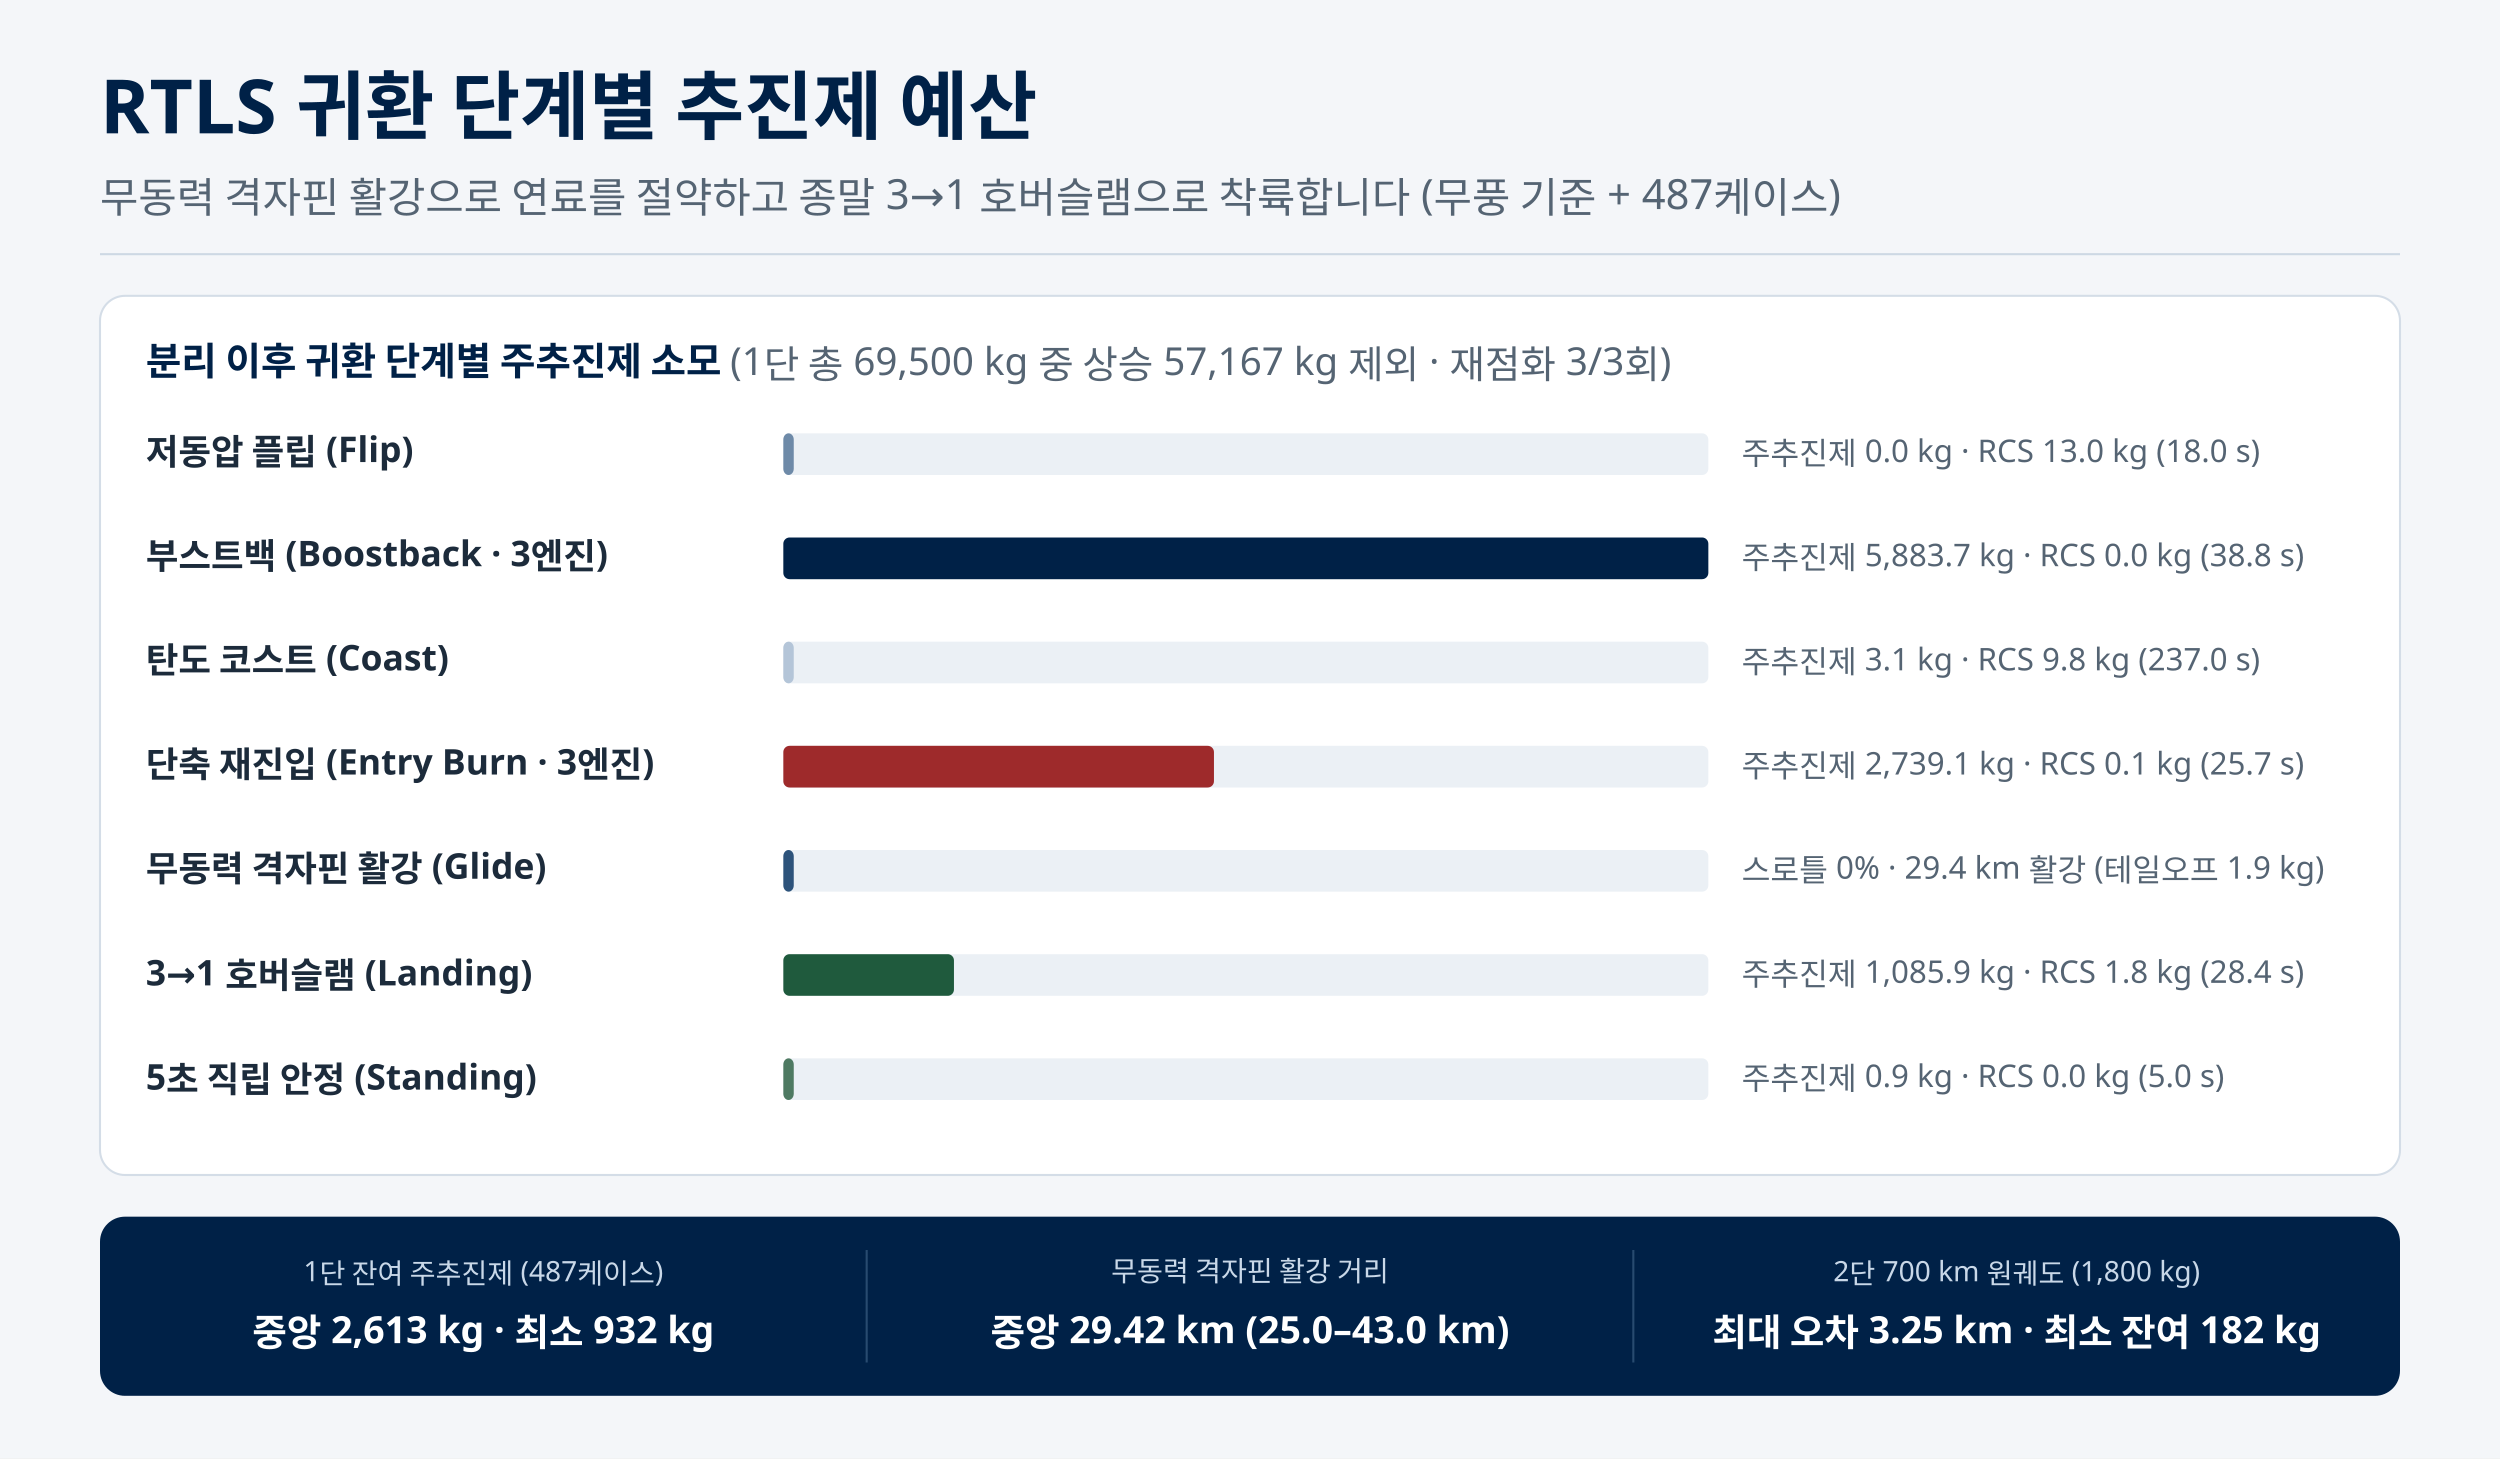
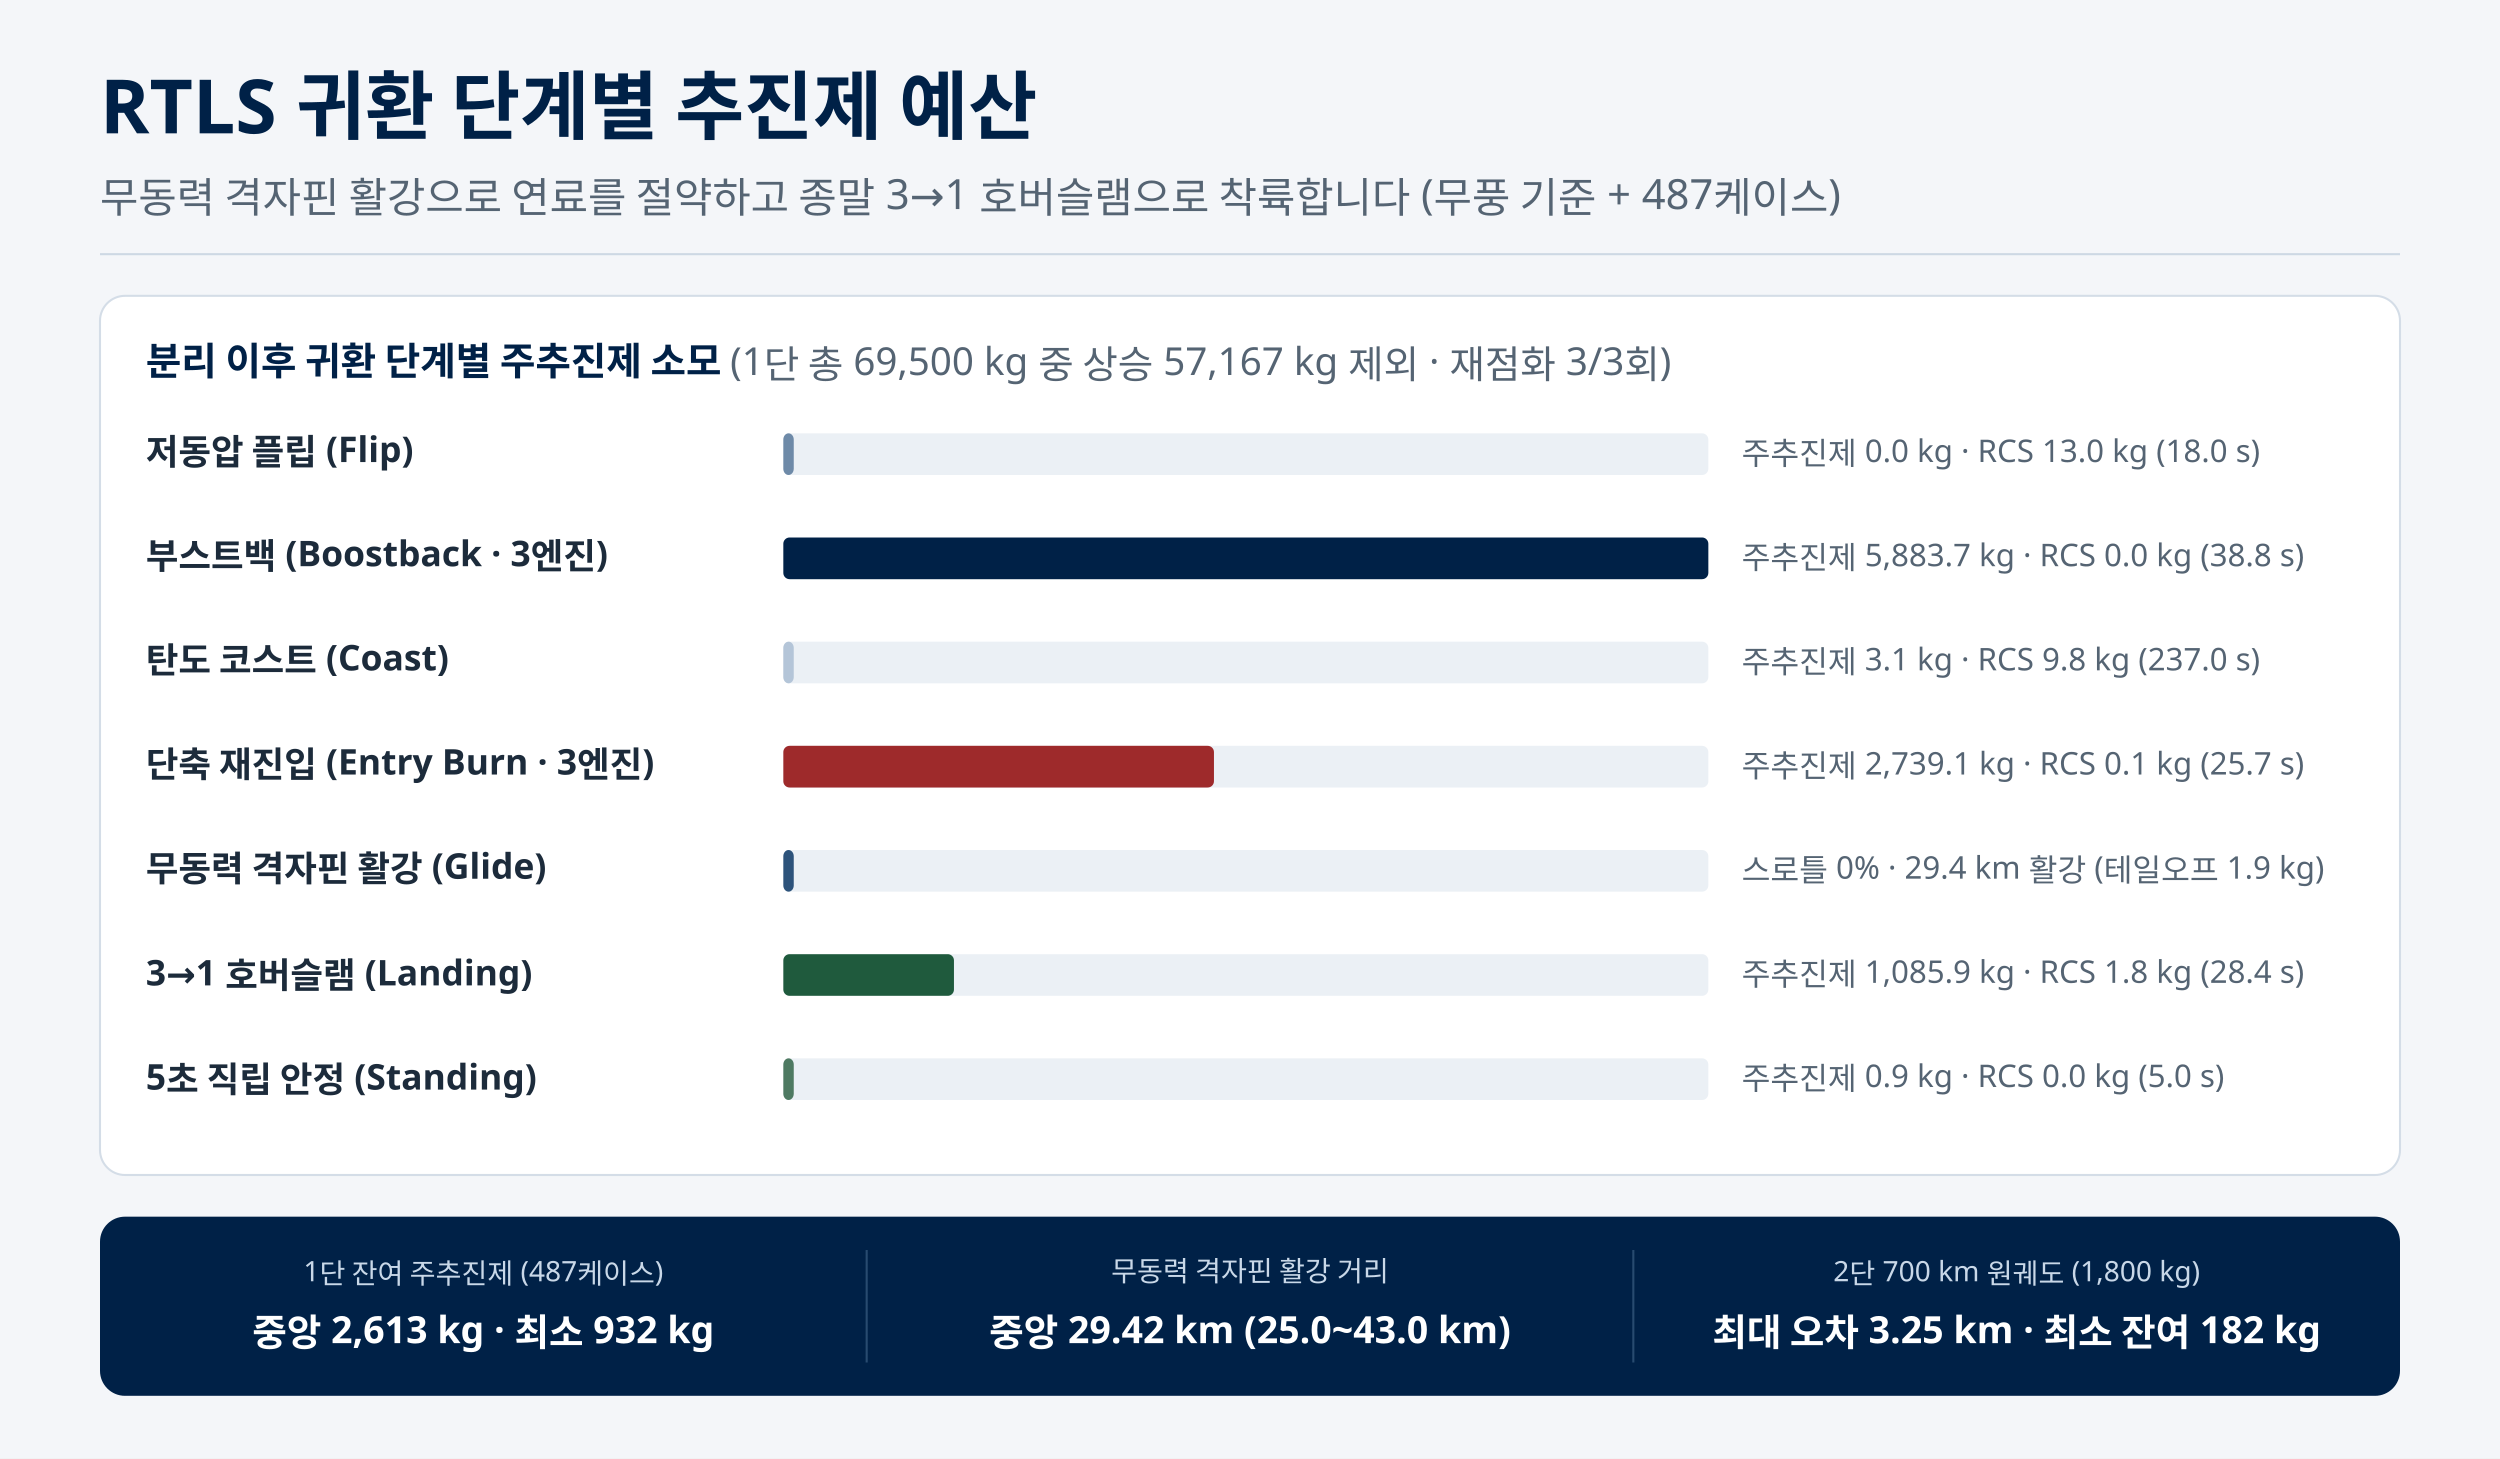
<svg xmlns="http://www.w3.org/2000/svg" width="1200" height="700" viewBox="0 0 1200 700" role="img" aria-labelledby="title desc">
  <style>text{font-family:'Noto Sans KR','Malgun Gothic','Apple SD Gothic Neo','Segoe UI',sans-serif;font-variant-numeric:tabular-nums}</style>
  <rect width="1200" height="700" fill="#F4F6F9" />
  <text x="48" y="64" font-size="36" fill="#002147" font-weight="750">RTLS 귀환 단계별 추진제 예산</text>
  <text x="48" y="102" font-size="20" fill="#556473">무동력 격자핀 활강으로 연료를 절약하고 종말 3→1 호버슬램으로 착륙합니다 (무풍 기준 + 487케이스)</text>
  <line x1="48" y1="122" x2="1152" y2="122" stroke="#CDD8E4" stroke-width="1" />
  <rect x="48" y="142" width="1104" height="422" rx="12" fill="#FFFFFF" stroke="#D4DDE7" />
  <text x="70" y="180" font-size="18.5" fill="#002147" font-weight="700">분리 이후 귀환 단계별 주추진제 소모 <tspan fill="#556473" font-weight="400">(1단 총 69,500 kg 중 상승 57,167 kg 제외 · 재점화 3/3회)</tspan>
  </text>
  <text x="70" y="223" font-size="17" fill="#1C2B3B" font-weight="600">저동압 플립 (Flip)</text>
  <rect x="376" y="208" width="444" height="20" rx="3" fill="#EBF0F5" />
  <rect x="376" y="208" width="5.0" height="20" rx="3" fill="#6E8AA8" />
  <text x="836" y="223" font-size="15" fill="#556473">주추진제 0.0 kg · RCS 13.0 kg (18.0 s)</text>
  <text x="70" y="273" font-size="17" fill="#1C2B3B" font-weight="600">부스트백 (Boostback · 3엔진)</text>
  <rect x="376" y="258" width="444" height="20" rx="3" fill="#EBF0F5" />
  <rect x="376" y="258" width="444.0" height="20" rx="3" fill="#002147" />
  <text x="836" y="273" font-size="15" fill="#556473">주추진제 5,883.7 kg · RCS 0.0 kg (38.8 s)</text>
  <text x="70" y="323" font-size="17" fill="#1C2B3B" font-weight="600">탄도 코스트 (Coast)</text>
  <rect x="376" y="308" width="444" height="20" rx="3" fill="#EBF0F5" />
  <rect x="376" y="308" width="5.0" height="20" rx="3" fill="#B4C5D8" />
  <text x="836" y="323" font-size="15" fill="#556473">주추진제 3.1 kg · RCS 9.8 kg (237.0 s)</text>
  <text x="70" y="373" font-size="17" fill="#1C2B3B" font-weight="600">단축 재진입 (Entry Burn · 3엔진)</text>
  <rect x="376" y="358" width="444" height="20" rx="3" fill="#EBF0F5" />
  <rect x="376" y="358" width="206.7" height="20" rx="3" fill="#9E2A2B" />
  <text x="836" y="373" font-size="15" fill="#556473">주추진제 2,739.1 kg · RCS 0.1 kg (25.7 s)</text>
  <text x="70" y="423" font-size="17" fill="#1C2B3B" font-weight="600">무동력 격자핀 활강 (Glide)</text>
  <rect x="376" y="408" width="444" height="20" rx="3" fill="#EBF0F5" />
  <rect x="376" y="408" width="5.0" height="20" rx="3" fill="#2D537B" />
  <text x="836" y="423" font-size="15" fill="#556473">스로틀 0% · 29.4 km 활강 (테일오프 1.9 kg)</text>
  <text x="70" y="473" font-size="17" fill="#1C2B3B" font-weight="600">3→1 호버슬램 (Landing)</text>
  <rect x="376" y="458" width="444" height="20" rx="3" fill="#EBF0F5" />
  <rect x="376" y="458" width="81.9" height="20" rx="3" fill="#1F5A3D" />
  <text x="836" y="473" font-size="15" fill="#556473">주추진제 1,085.9 kg · RCS 1.8 kg (28.4 s)</text>
  <text x="70" y="523" font-size="17" fill="#1C2B3B" font-weight="600">5초 직립 안정 (Standing)</text>
  <rect x="376" y="508" width="444" height="20" rx="3" fill="#EBF0F5" />
  <rect x="376" y="508" width="5.0" height="20" rx="3" fill="#4E7A62" />
  <text x="836" y="523" font-size="15" fill="#556473">주추진제 0.9 kg · RCS 0.0 kg (5.0 s)</text>
  <rect x="48" y="584" width="1104" height="86" rx="12" fill="#002147" />
  <line x1="416" y1="600" x2="416" y2="654" stroke="#284B70" stroke-width="1" />
  <line x1="784" y1="600" x2="784" y2="654" stroke="#284B70" stroke-width="1" />
  <text x="232" y="615" font-size="13.5" fill="#C9D8E8" text-anchor="middle">1단 잔여 주추진제 (487케이스)</text>
  <text x="232" y="646" font-size="18" fill="#FFFFFF" font-weight="700" text-anchor="middle">중앙 2,613 kg · 최소 932 kg</text>
  <text x="600" y="615" font-size="13.5" fill="#C9D8E8" text-anchor="middle">무동력 격자핀 활강 거리</text>
-   <text x="600" y="646" font-size="18" fill="#FFFFFF" font-weight="700" text-anchor="middle">중앙 29.42 km (25.0–43.0 km)</text>
+   <text x="600" y="646" font-size="18" fill="#FFFFFF" font-weight="700" text-anchor="middle">중앙 29.42 km (25.0~43.0 km)</text>
  <text x="968" y="615" font-size="13.5" fill="#C9D8E8" text-anchor="middle">2단 700 km 원궤도 (1,800 kg)</text>
  <text x="968" y="646" font-size="18" fill="#FFFFFF" font-weight="700" text-anchor="middle">최대 오차 3.25 km · 최소 잔여 182 kg</text>
</svg>
